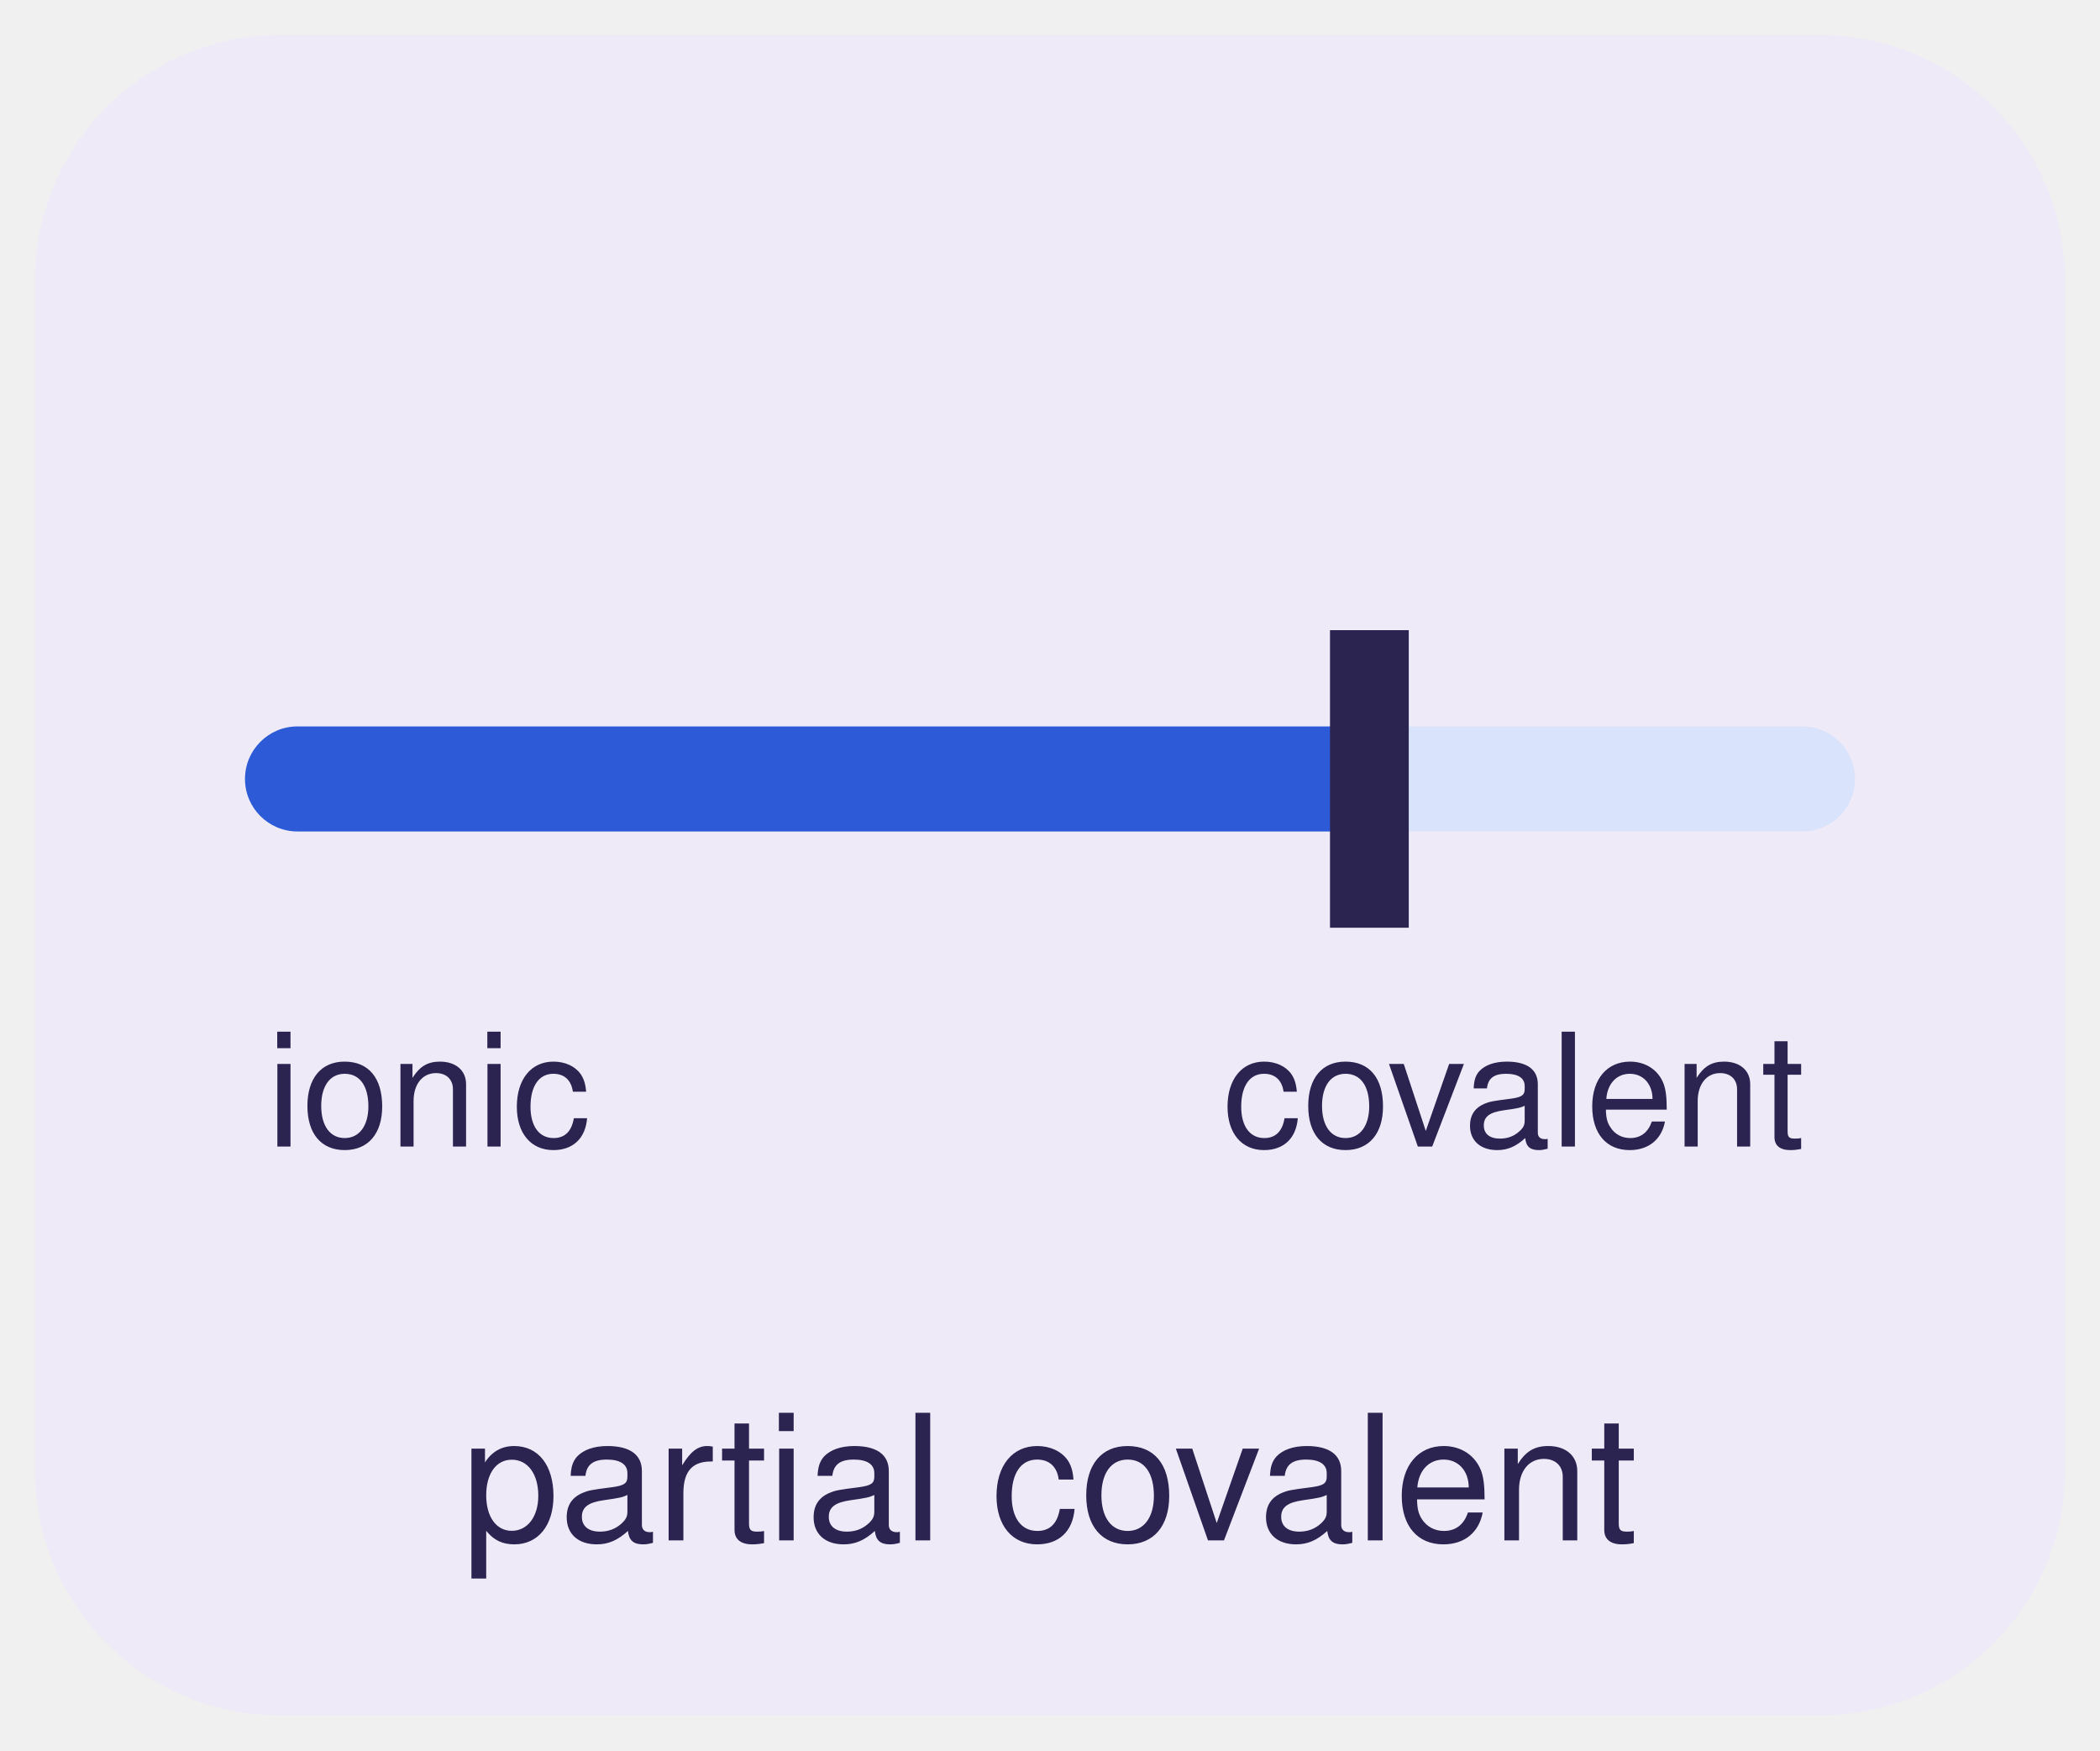
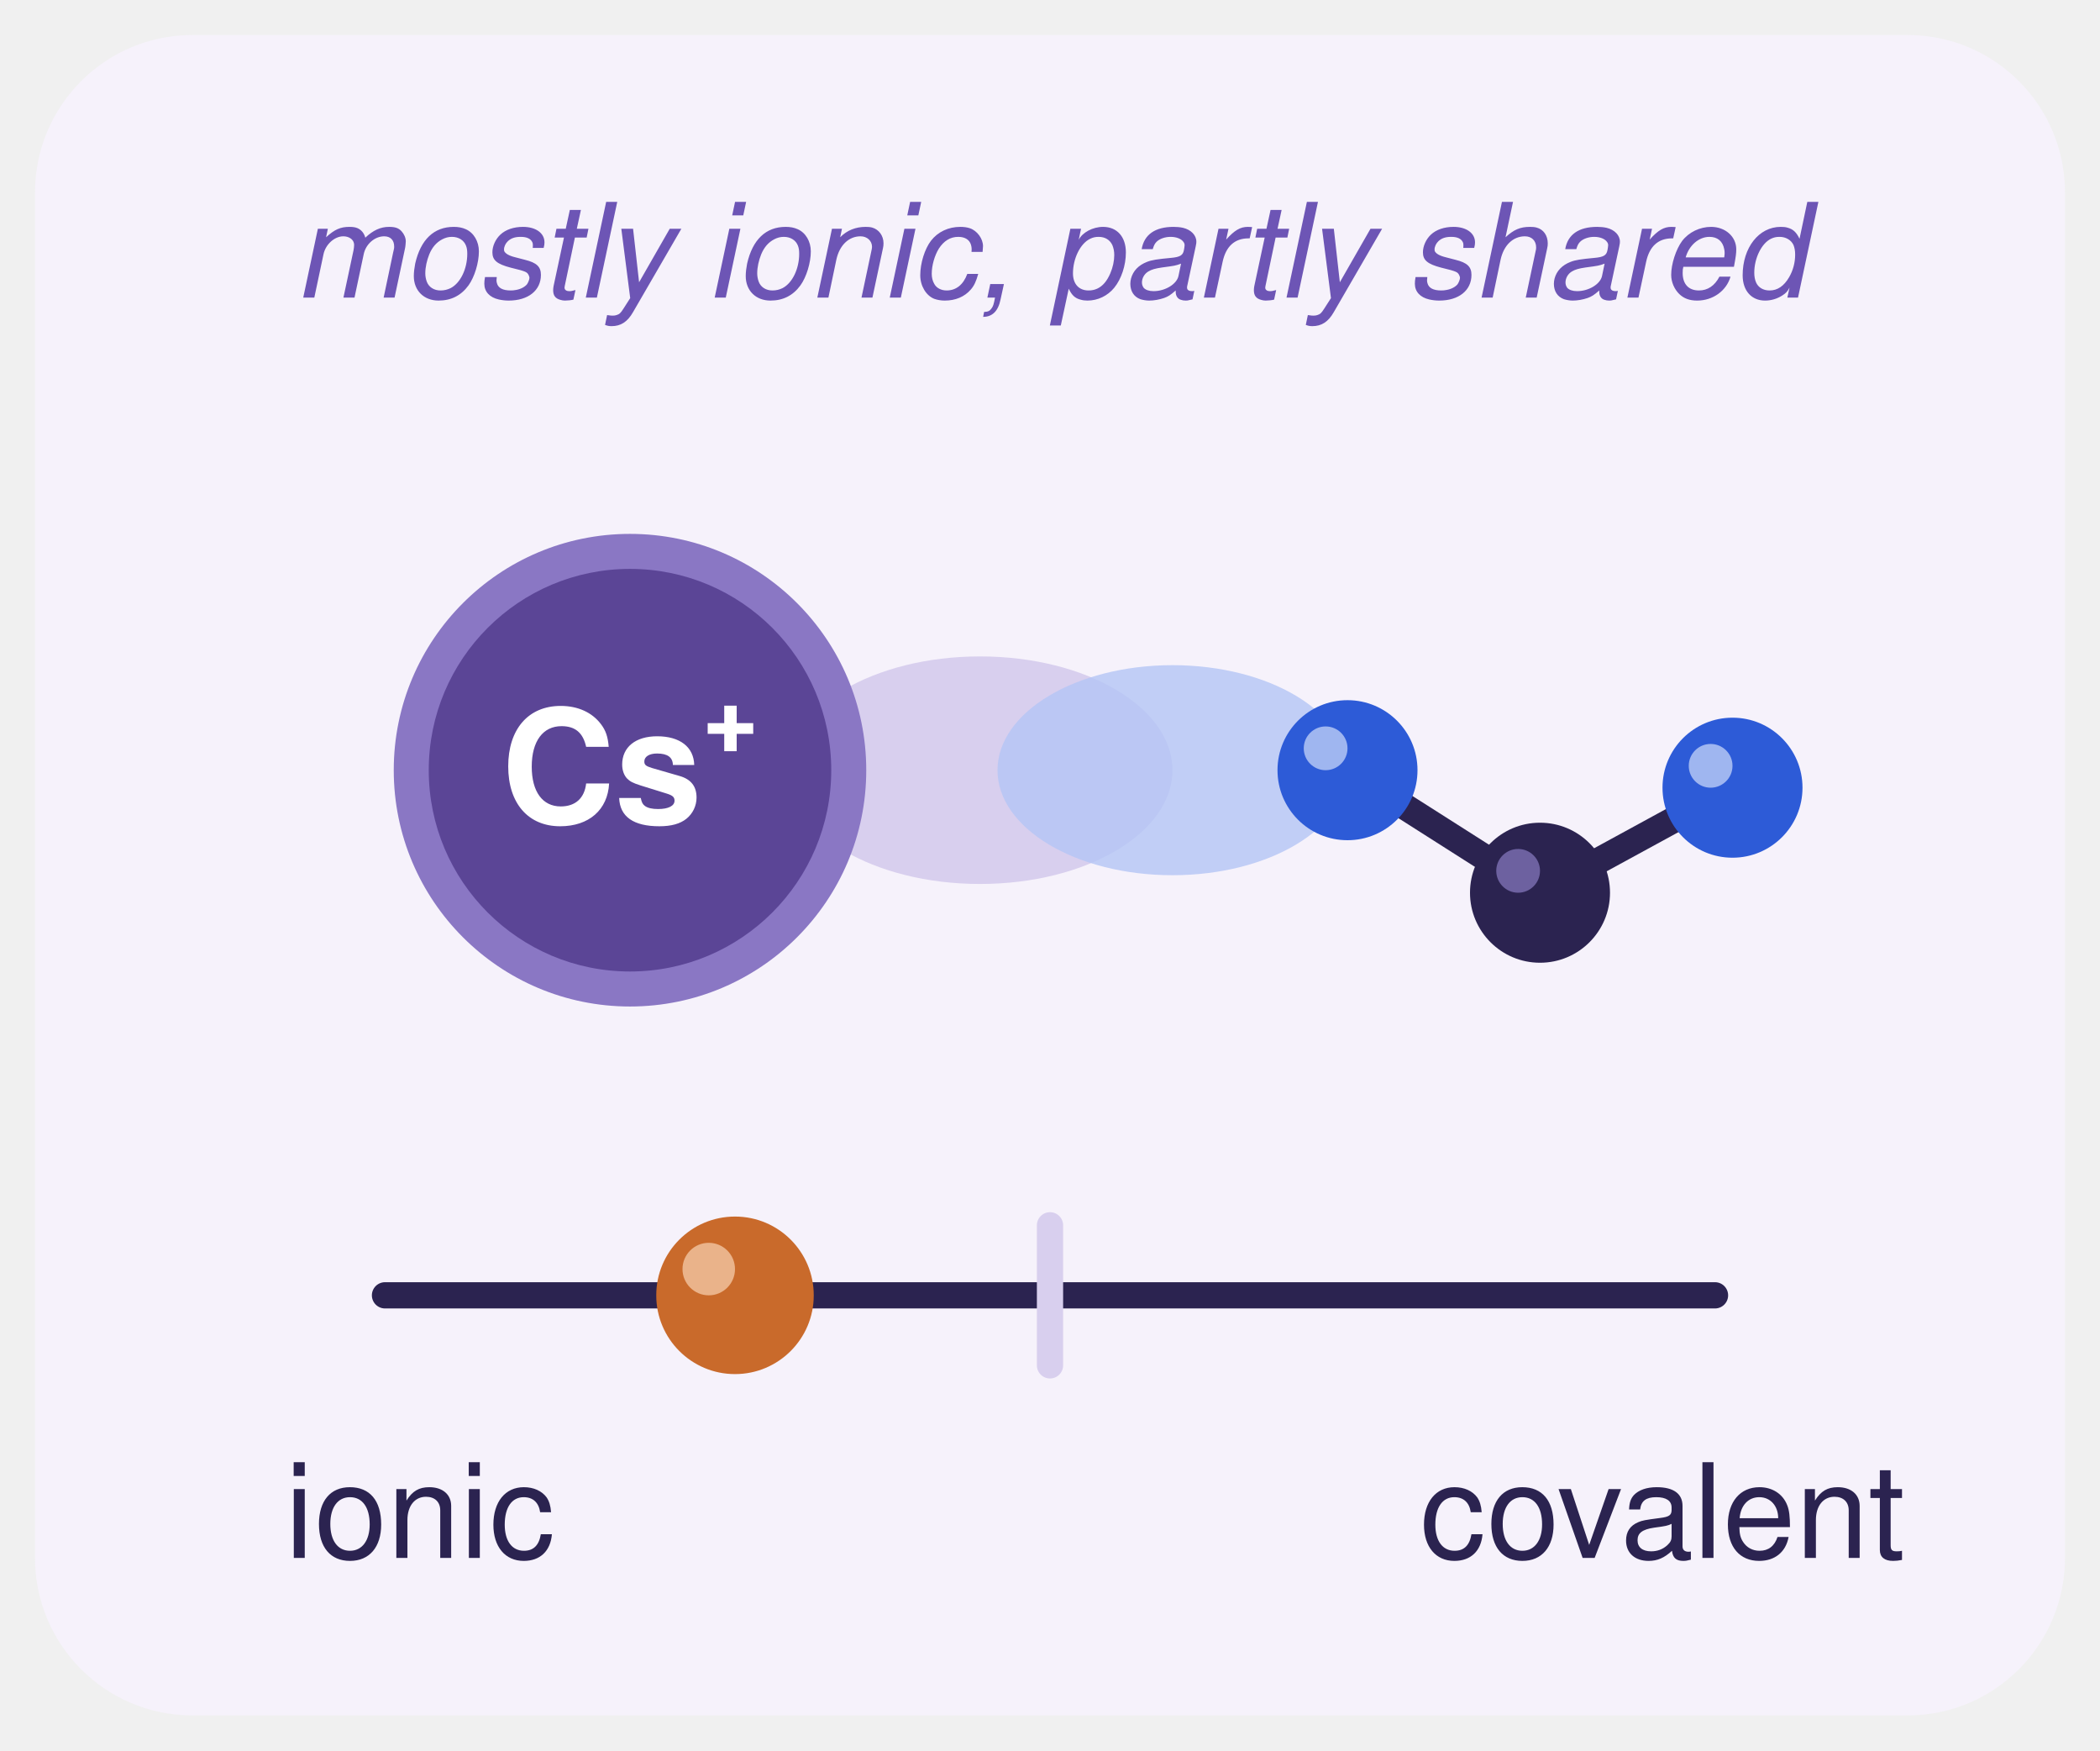
- <svg xmlns="http://www.w3.org/2000/svg" width="240" height="200" viewBox="0 0 240 200" role="img">
-   <g font-family="Avenir Next, Segoe UI, Helvetica, Arial, sans-serif" fill="#2b2350">
-     <rect x="4" y="4" width="232" height="192" rx="28" fill="#efeaf8" />
-     <rect x="28" y="83" width="184" height="12" rx="6" fill="#d9e3fb" />
-     <rect x="28" y="83" width="130" height="12" rx="6" fill="#2d5bd7" />
-     <rect x="152" y="72" width="9" height="34" rx="0" fill="#2b2350" />
-     <text x="49" y="131" text-anchor="middle" font-size="18" fill="#2b2350">ionic</text>
-     <text x="173" y="131" text-anchor="middle" font-size="18" fill="#2b2350">covalent</text>
-     <text x="120" y="176" text-anchor="middle" font-size="20" fill="#2b2350">partial covalent</text>
-   </g>
+ <svg xmlns="http://www.w3.org/2000/svg" xmlns:xlink="http://www.w3.org/1999/xlink" width="240" height="200" viewBox="0 0 240 200" role="img">
+   <defs>
+     <style>.ln,.lc,.lb,.lp{fill:none;stroke-width:3;stroke-linecap:round;stroke-linejoin:round}.ln{stroke:#2b2350}.lc{stroke:#c96a2b}.lb{stroke:#2d5bd7}.lp{stroke:#d8cfee}.dt{stroke-dasharray:0.5 6.5}.ds{stroke-dasharray:6 6}.t{font-family:"Avenir Next","Segoe UI",Helvetica,Arial,sans-serif;font-size:15px;fill:#2b2350}.b{font-weight:700}.i{font-style:italic;fill:#6d55b5}.w{fill:#fff}.m{text-anchor:middle}.e{text-anchor:end}.s14{font-size:14px}.s16{font-size:16px}.s18{font-size:18px}.s20{font-size:20px}</style>
+     <g id="o">
+       <circle r="8" fill="#2d5bd7" />
+       <circle cx="-2.5" cy="-2.5" r="2.5" fill="#9fb6f0" />
+     </g>
+     <g id="c">
+       <circle r="8" fill="#2b2350" />
+       <circle cx="-2.5" cy="-2.5" r="2.5" fill="#6d61a0" />
+     </g>
+   </defs>
+   <rect x="4" y="4" width="232" height="192" rx="18" fill="#f6f2fb" />
+   <text class="t i m" x="120" y="34">mostly ionic, partly shared</text>
+   <ellipse cx="112" cy="88" rx="22" ry="13" fill="#d8cfee" />
+   <ellipse cx="134" cy="88" rx="20" ry="12" fill="#b4c5f5" opacity=".8" />
+   <path class="ln" d="M154 88L176 102L198 90" />
+   <use xlink:href="#o" x="154" y="88" />
+   <use xlink:href="#c" x="176" y="102" />
+   <use xlink:href="#o" x="198" y="90" />
+   <circle cx="72" cy="88" r="27" fill="#8a77c4" />
+   <circle cx="72" cy="88" r="23" fill="#5b4596" />
+   <text class="t b w s18 m" x="72" y="94">Cs⁺</text>
+   <path class="ln" d="M44 148H196" />
+   <path class="lp" d="M120 140V156" />
+   <circle cx="84" cy="148" r="9" fill="#c96a2b" />
+   <circle cx="81" cy="145" r="3" fill="#eab38a" />
+   <text class="t m" x="48" y="178">ionic</text>
+   <text class="t m" x="190" y="178">covalent</text>
</svg>
